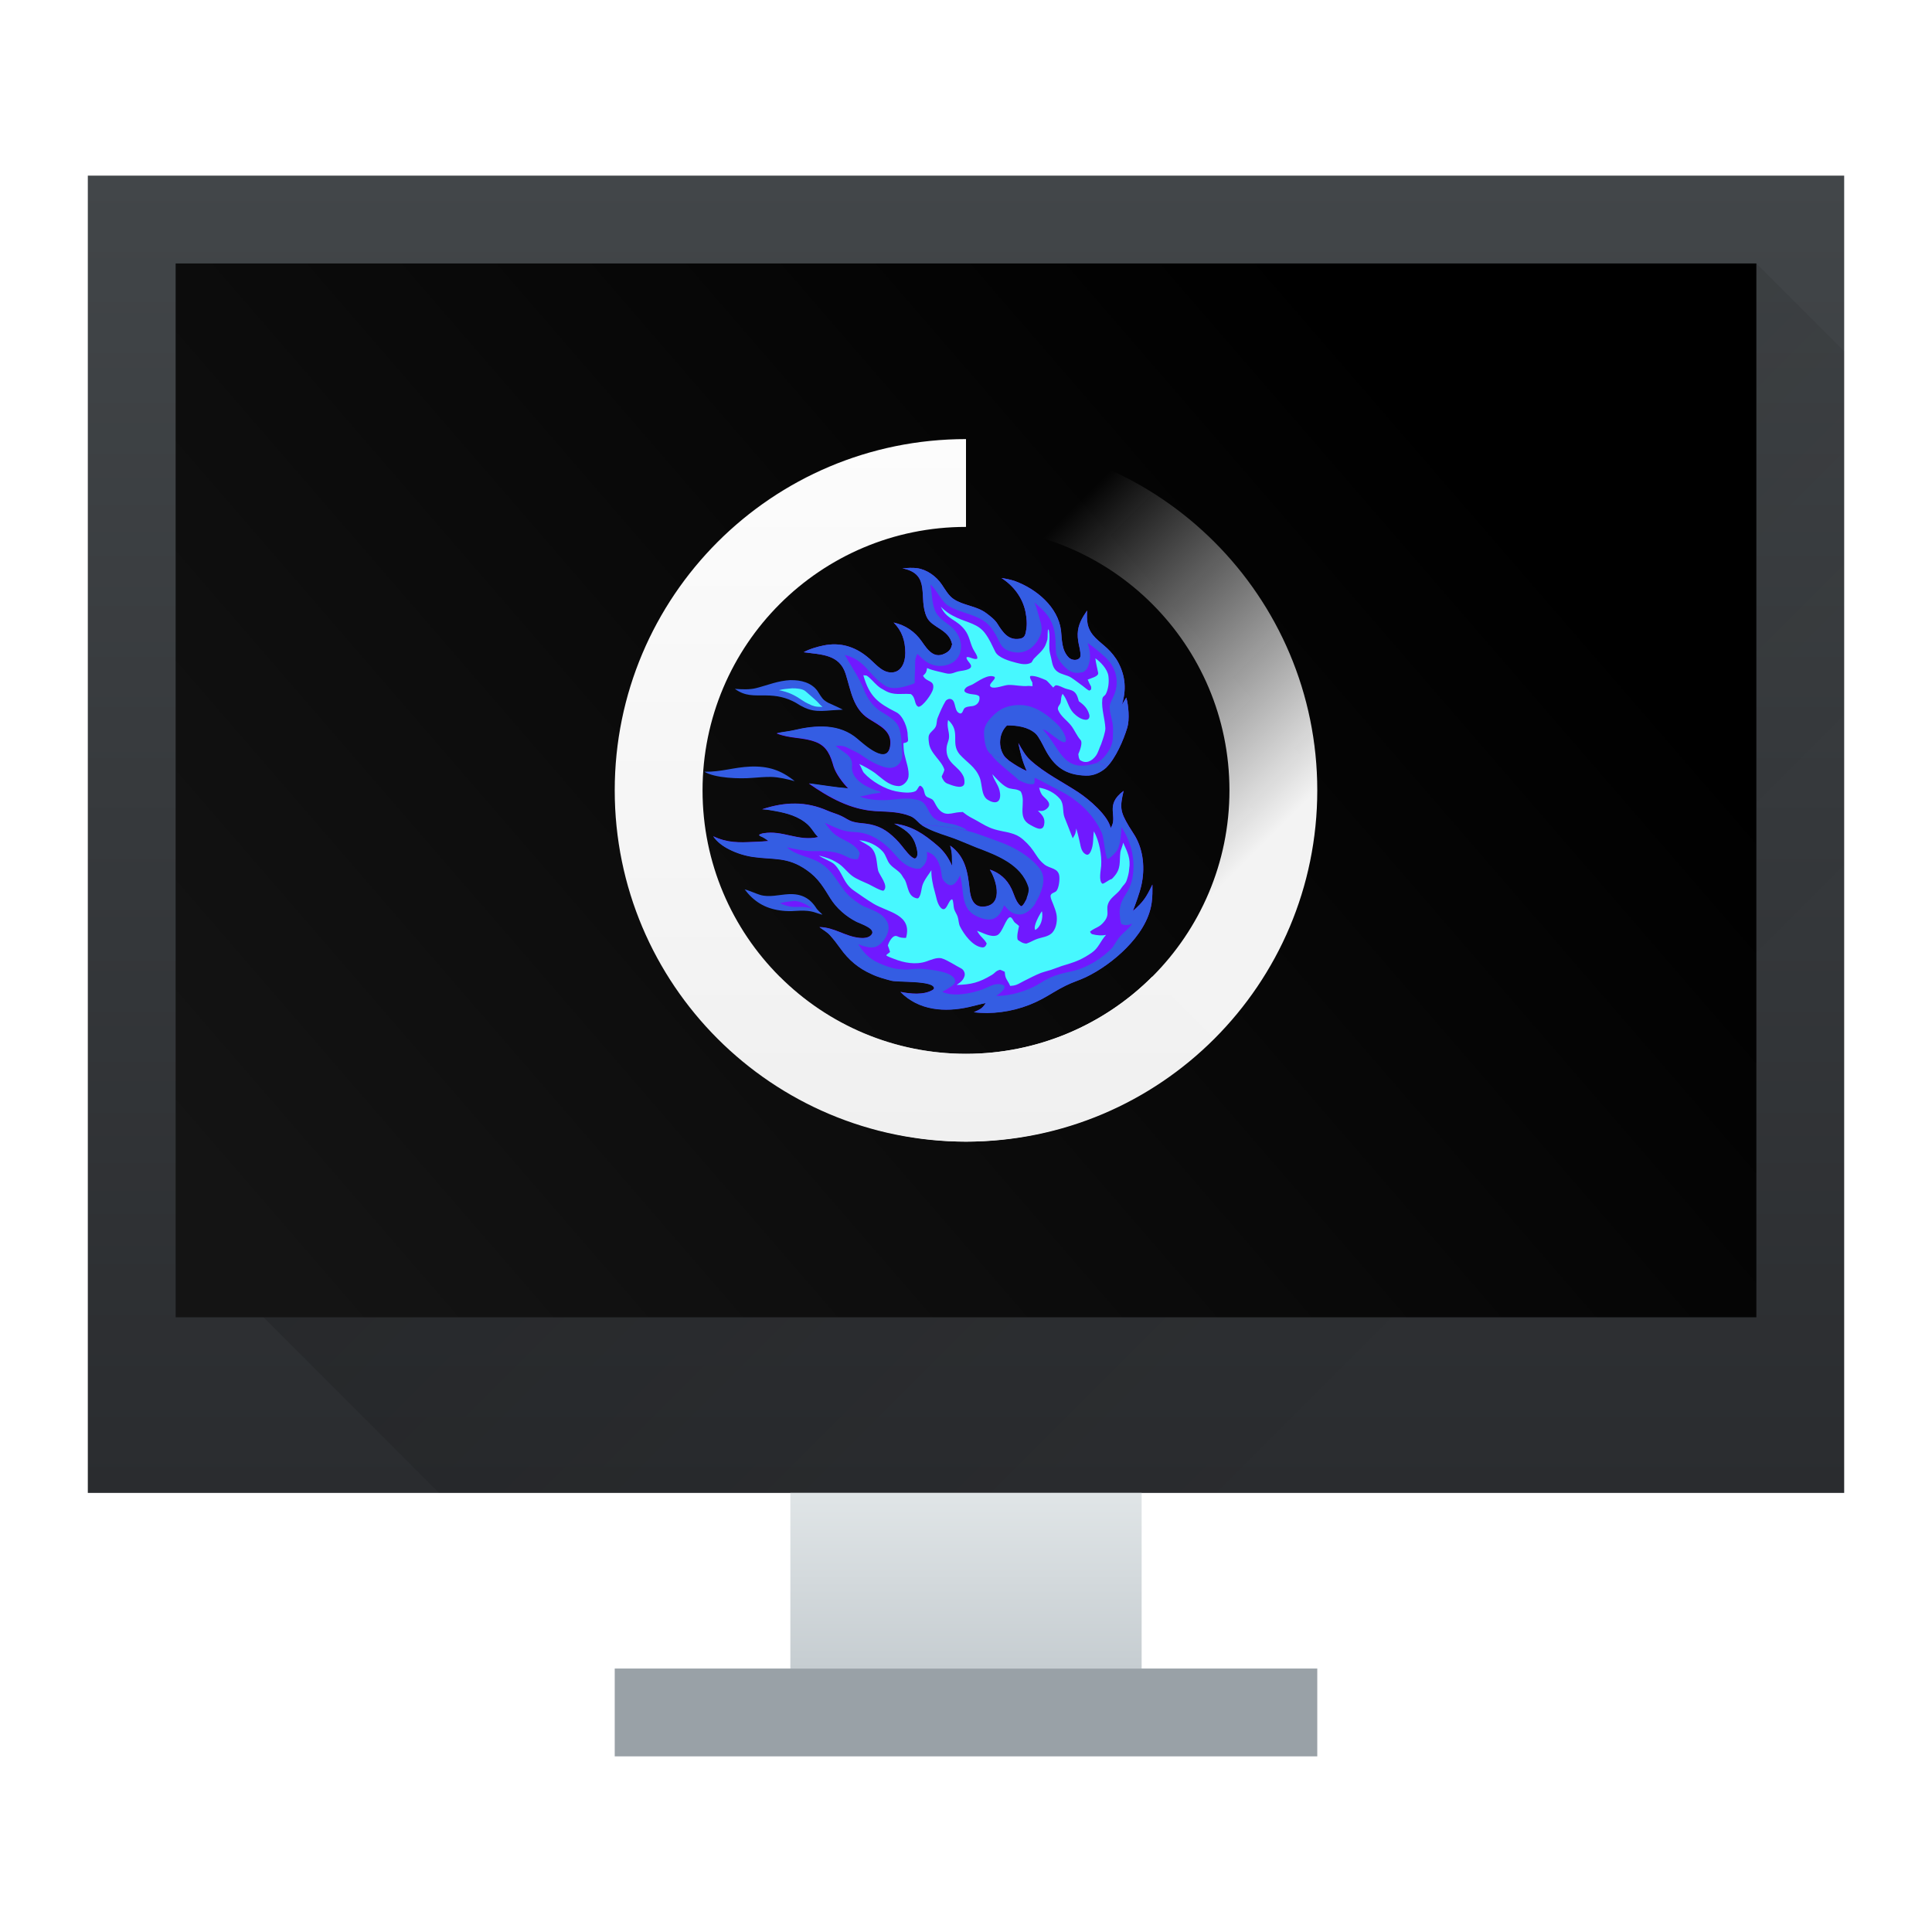
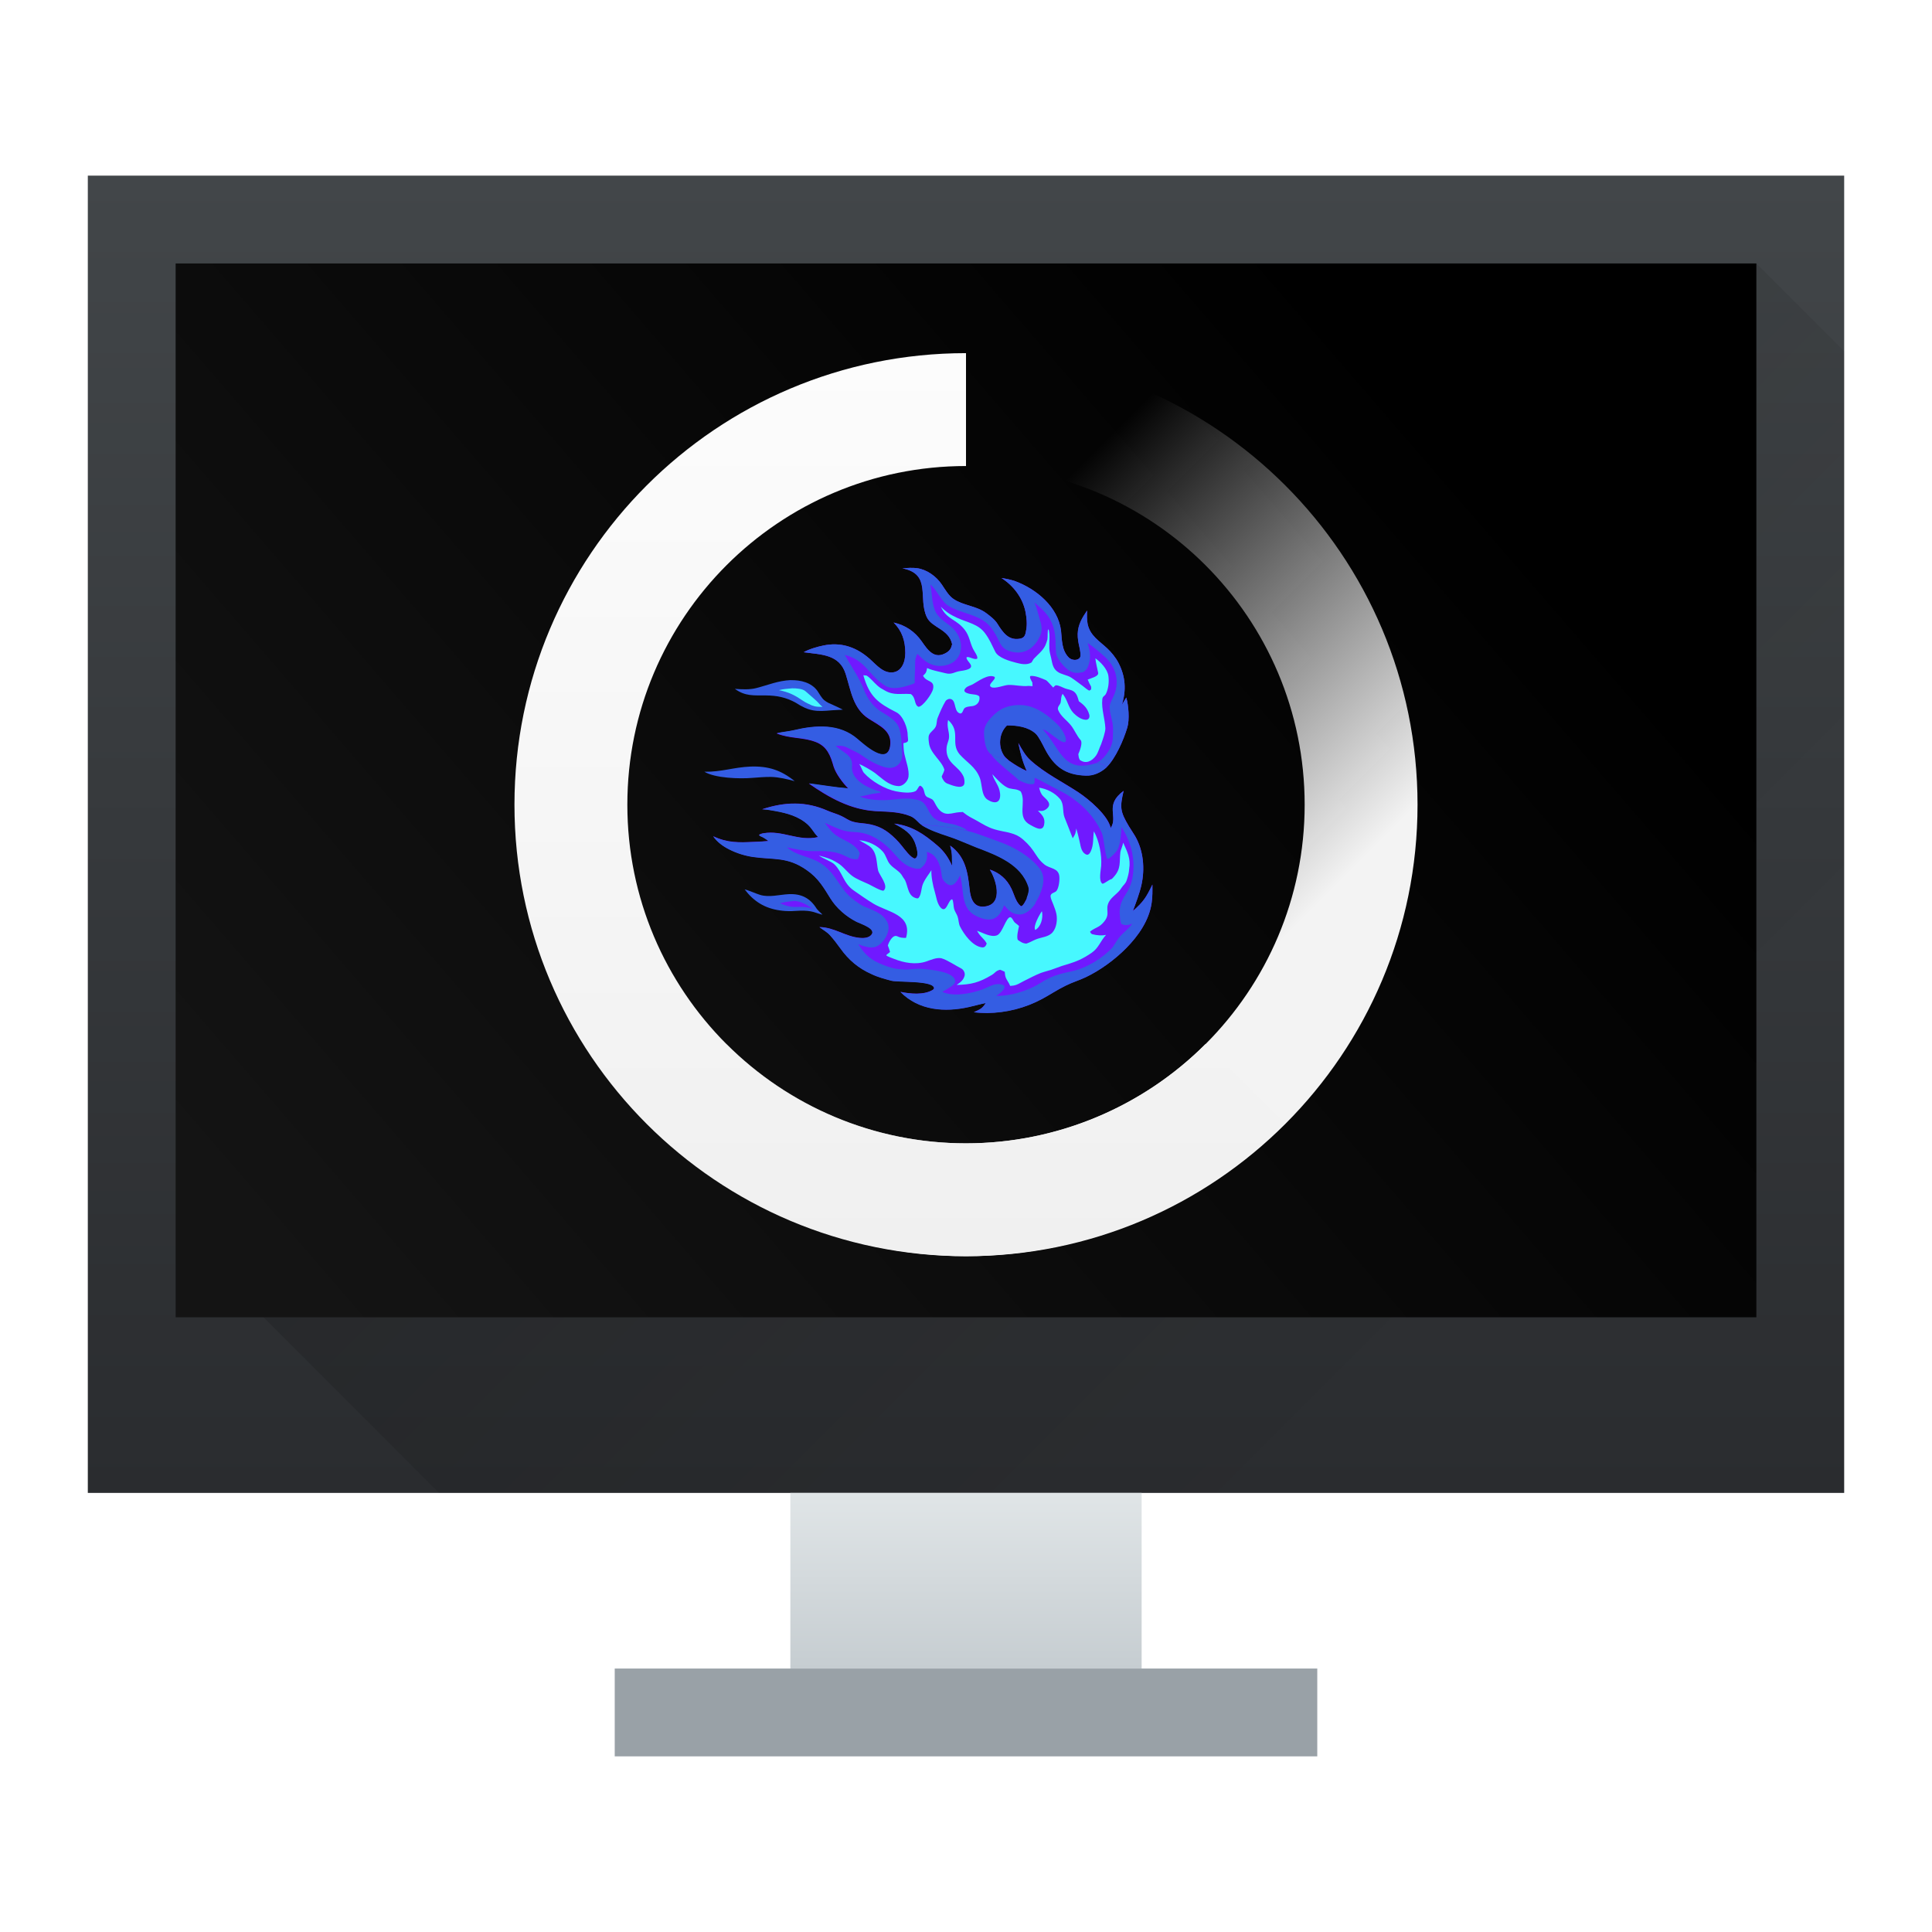
<svg xmlns="http://www.w3.org/2000/svg" xmlns:xlink="http://www.w3.org/1999/xlink" height="22" viewBox="0 0 22 22" width="22" version="1.1" id="svg33">
  <defs id="defs33" />
  <linearGradient id="a" gradientUnits="userSpaceOnUse" x1="7" x2="7" y1="13" y2="5">
    <stop offset="0" stop-color="#f0f0f0" id="stop1" />
    <stop offset="1" stop-color="#fcfcfc" id="stop2" />
  </linearGradient>
-   <linearGradient id="b" gradientTransform="matrix(-.9999545 0 0 1 21.91968 0)" gradientUnits="userSpaceOnUse" x1="8.92" x2="11.92" y1="11" y2="8">
+   <linearGradient id="b" gradientTransform="matrix(-0.9999545,0,0,1,21.91968,0)" gradientUnits="userSpaceOnUse" x1="8.92" x2="11.92" y1="11" y2="8">
    <stop offset="0" stop-color="#f3f3f3" id="stop3" />
    <stop offset="1" stop-color="#fcfcfc" stop-opacity="0" id="stop4" />
  </linearGradient>
  <linearGradient id="c" gradientUnits="userSpaceOnUse" x1="8" x2="18" y1="5" y2="15">
    <stop offset="0" stop-color="#292c2f" id="stop5" />
    <stop offset="1" stop-color="#292c2f" stop-opacity=".031" id="stop6" />
  </linearGradient>
  <linearGradient id="d" gradientTransform="matrix(.3906249 0 0 .3437499 -148.5982 -170.5555)" gradientUnits="userSpaceOnUse" x1="418.17" x2="384.571" y1="503.079" y2="531.458">
    <stop offset="0" stop-color="#1abc9c" id="stop7" style="stop-color:#000000;stop-opacity:1;" />
    <stop offset="1" stop-color="#2980b9" id="stop8" style="stop-color:#141414;stop-opacity:1;" />
  </linearGradient>
  <linearGradient id="e" gradientTransform="matrix(.3906249 0 0 .3437499 -148.5982 -170.5555)" gradientUnits="userSpaceOnUse" x1="404.045" x2="430.736" y1="521.633" y2="528.35">
    <stop offset="0" stop-color="#cc4a5e" id="stop9" />
    <stop offset="1" stop-color="#aa478a" id="stop10" />
  </linearGradient>
  <linearGradient id="f" gradientTransform="matrix(.3906249 0 0 .3437499 -148.5982 -170.5555)" gradientUnits="userSpaceOnUse" x1="398.092" x2="394.003" xlink:href="#g" y1="542.224" y2="524.9" />
  <linearGradient id="g">
    <stop offset="0" stop-color="#334545" id="stop11" />
    <stop offset="1" stop-color="#536161" id="stop12" />
  </linearGradient>
  <linearGradient id="h" gradientTransform="matrix(-.3906248 0 0 .3437498 179.1919 -184.3055)" gradientUnits="userSpaceOnUse" x1="431.571" x2="439.571" xlink:href="#g" y1="568.798" y2="562.798" />
  <linearGradient id="i" gradientTransform="matrix(-.3906249 0 0 .3437499 179.1919 -184.3055)" gradientUnits="userSpaceOnUse" x1="406.537" x2="423.32" xlink:href="#g" y1="581.87" y2="572.678" />
  <linearGradient id="j" gradientTransform="matrix(-.3906249 0 0 .3437499 179.1919 -184.3055)" gradientUnits="userSpaceOnUse" x1="423.054" x2="431.225" xlink:href="#g" y1="572.334" y2="566.766" />
  <linearGradient id="k" gradientTransform="matrix(-.3906249 0 0 .3437499 179.1919 -184.3055)" gradientUnits="userSpaceOnUse" x1="431.313" x2="440.632" xlink:href="#g" y1="577.102" y2="571.445" />
  <linearGradient id="l" gradientTransform="matrix(-.3906249 0 0 .3437499 179.1919 -184.3055)" gradientUnits="userSpaceOnUse" x1="430.567" x2="423.75" xlink:href="#g" y1="577.362" y2="591.328" />
  <linearGradient id="m" gradientTransform="matrix(.6250013 0 0 .789475 -241.2327 -408.3675)" gradientUnits="userSpaceOnUse" x2="0" y1="538.798" y2="519.798">
    <stop offset="0" stop-color="#2a2c2f" id="stop13" />
    <stop offset="1" stop-color="#424649" id="stop14" />
  </linearGradient>
  <linearGradient id="n" gradientTransform="matrix(.6666666 0 0 .5 -256.0477 -252.399)" gradientUnits="userSpaceOnUse" x2="0" y1="542.798" y2="538.798">
    <stop offset="0" stop-color="#c6cdd1" id="stop15" />
    <stop offset="1" stop-color="#e0e5e7" id="stop16" />
  </linearGradient>
  <linearGradient id="o" gradientUnits="userSpaceOnUse" x1="6.786" x2="17.714" y1="3.286" y2="14.214">
    <stop offset="0" id="stop17" />
    <stop offset="1" stop-opacity="0" id="stop18" />
  </linearGradient>
  <path d="m1 2h20v15h-20z" fill="url(#m)" stroke-width=".638" id="path18" />
  <path d="m9 17h4v2h-4z" fill="url(#n)" stroke-width=".577" id="path19" />
  <path d="m7 19h8v1h-8z" fill="#99a1a7" stroke-width=".816" id="path20" />
  <path d="m2 14 3 3h16v-13l-1-1z" fill="url(#o)" fill-rule="evenodd" opacity=".2" stroke-width=".643" id="path21" />
  <path d="m1.625 2.625v11.25h18.75v-11.25z" fill="url(#d)" stroke-width=".625" id="path22" transform="matrix(0.96,0,0,1.066667,0.440004,0.199995)" />
  <path fill="rgb(249,62,0)" d="m 10.275,6.472 c 0.05,-0.005 0.12,-0.009 0.168,-0.002 0.113,0.016 0.219,0.093 0.282,0.187 0.037,0.054 0.076,0.125 0.132,0.163 0.112,0.077 0.263,0.078 0.375,0.163 0.045,0.034 0.096,0.072 0.126,0.12 0.06,0.096 0.124,0.193 0.255,0.17 0.06,-0.01 0.064,-0.05 0.073,-0.103 0.012,-0.066 0.004,-0.135 -0.008,-0.2 -0.032,-0.163 -0.136,-0.299 -0.274,-0.388 0.052,0.008 0.105,0.018 0.156,0.036 0.241,0.089 0.488,0.293 0.522,0.562 0.011,0.107 0.007,0.227 0.089,0.308 0.031,0.031 0.1,0.04 0.127,-0.001 0.014,-0.021 -9.55e-4,-0.092 -0.006,-0.116 -0.012,-0.053 -0.021,-0.099 -0.02,-0.154 0.004,-0.106 0.05,-0.181 0.107,-0.265 -0.002,0.051 -0.004,0.103 0.006,0.153 0.027,0.133 0.132,0.193 0.223,0.278 0.047,0.044 0.097,0.105 0.127,0.163 0.082,0.157 0.092,0.313 0.04,0.48 0.017,-0.026 0.031,-0.055 0.05,-0.083 0.026,0.089 0.039,0.251 0.012,0.341 -0.042,0.141 -0.134,0.353 -0.238,0.454 -0.064,0.058 -0.146,0.096 -0.233,0.093 -0.233,-0.007 -0.362,-0.1 -0.469,-0.307 -0.024,-0.047 -0.069,-0.139 -0.104,-0.171 -0.085,-0.078 -0.216,-0.095 -0.326,-0.094 -0.094,0.089 -0.105,0.25 -0.028,0.354 0.01,0.013 0.038,0.037 0.052,0.049 0.063,0.044 0.129,0.086 0.201,0.117 -0.052,-0.119 -0.069,-0.194 -0.096,-0.32 0.04,0.071 0.077,0.142 0.139,0.198 0.163,0.148 0.365,0.246 0.547,0.366 0.122,0.081 0.335,0.262 0.366,0.405 0.09,-0.135 -0.076,-0.258 0.147,-0.423 -0.043,0.188 -0.041,0.232 0.06,0.403 0.022,0.037 0.05,0.076 0.072,0.114 0.095,0.165 0.112,0.371 0.071,0.555 -0.021,0.094 -0.063,0.203 -0.097,0.296 0.122,-0.107 0.151,-0.155 0.222,-0.301 5.73e-4,0.071 0.002,0.14 -0.009,0.211 -0.029,0.198 -0.151,0.372 -0.289,0.512 -0.129,0.131 -0.297,0.254 -0.464,0.333 -0.077,0.036 -0.146,0.055 -0.226,0.095 -0.096,0.047 -0.175,0.101 -0.266,0.15 -0.193,0.104 -0.409,0.159 -0.628,0.161 -0.042,3.82e-4 -0.11,-0.003 -0.151,-0.009 0.067,-0.03 0.096,-0.04 0.136,-0.105 -0.064,0.013 -0.128,0.032 -0.192,0.046 -0.276,0.062 -0.572,0.04 -0.78,-0.172 0.109,0.022 0.263,0.039 0.367,-0.022 0.008,-0.005 0.012,-0.01 0.016,-0.018 0.002,-0.093 -0.411,-0.067 -0.488,-0.088 -0.077,-0.021 -0.152,-0.04 -0.224,-0.075 -0.149,-0.066 -0.261,-0.161 -0.355,-0.293 -0.035,-0.049 -0.076,-0.102 -0.116,-0.147 -0.037,-0.042 -0.082,-0.063 -0.122,-0.095 0.172,0.004 0.287,0.105 0.455,0.123 0.042,0.004 0.095,0.003 0.128,-0.027 0.082,-0.073 -0.112,-0.132 -0.16,-0.156 -0.059,-0.03 -0.114,-0.067 -0.164,-0.111 -0.129,-0.113 -0.148,-0.195 -0.242,-0.321 -0.045,-0.061 -0.1,-0.115 -0.163,-0.158 -0.218,-0.153 -0.371,-0.115 -0.611,-0.149 -0.094,-0.014 -0.186,-0.043 -0.271,-0.086 -0.07,-0.035 -0.137,-0.084 -0.182,-0.149 0.164,0.077 0.289,0.072 0.468,0.064 0.058,-0.003 0.104,-0.004 0.162,-0.01 -0.021,-0.016 -0.038,-0.028 -0.061,-0.041 -0.015,-0.008 -0.039,-0.015 -0.047,-0.027 0.006,-0.01 0.036,-0.018 0.049,-0.02 0.222,-0.038 0.398,0.096 0.624,0.043 -0.011,-0.013 -0.023,-0.024 -0.033,-0.037 -0.027,-0.035 -0.05,-0.073 -0.082,-0.103 -0.103,-0.096 -0.239,-0.133 -0.374,-0.157 -0.043,-0.008 -0.089,-0.016 -0.132,-0.019 -0.005,-3.82e-4 -0.011,-5.73e-4 -0.016,-7.64e-4 0.259,-0.085 0.497,-0.093 0.747,0.018 0.05,0.022 0.108,0.036 0.158,0.061 0.044,0.021 0.076,0.048 0.127,0.063 0.051,0.015 0.094,0.015 0.146,0.022 0.148,0.019 0.239,0.073 0.343,0.176 0.023,0.024 0.046,0.048 0.066,0.074 0.028,0.034 0.107,0.145 0.152,0.147 0.053,-0.019 0.018,-0.131 0.005,-0.168 -0.042,-0.12 -0.136,-0.174 -0.241,-0.229 0.202,0.024 0.34,0.12 0.491,0.249 0.079,0.068 0.125,0.137 0.168,0.231 -0.004,-0.099 0.007,-0.125 -0.022,-0.23 0.171,0.123 0.2,0.297 0.221,0.493 0.012,0.115 0.048,0.226 0.19,0.198 0.195,-0.038 0.11,-0.31 0.041,-0.418 0.112,0.038 0.193,0.109 0.245,0.216 0.031,0.063 0.05,0.154 0.106,0.199 0.022,0.017 0.065,-0.075 0.072,-0.091 0.013,-0.035 0.032,-0.088 0.02,-0.125 -0.082,-0.26 -0.362,-0.364 -0.594,-0.452 -0.11,-0.043 -0.216,-0.093 -0.328,-0.129 -0.095,-0.03 -0.205,-0.069 -0.29,-0.121 -0.048,-0.028 -0.071,-0.077 -0.133,-0.104 C 10.232,9.241 10.11,9.246 9.97,9.237 9.684,9.22 9.44,9.083 9.21,8.923 c 0.157,0.019 0.29,0.044 0.45,0.057 -0.063,-0.063 -0.142,-0.168 -0.168,-0.251 -0.035,-0.122 -0.073,-0.229 -0.203,-0.279 -0.147,-0.057 -0.294,-0.036 -0.446,-0.098 0.062,-0.016 0.131,-0.02 0.194,-0.035 0.249,-0.059 0.521,-0.079 0.728,0.102 0.077,0.065 0.334,0.3 0.37,0.08 C 10.163,8.325 10.018,8.266 9.893,8.186 9.713,8.071 9.69,7.864 9.63,7.675 9.559,7.448 9.35,7.455 9.152,7.427 c 0.059,-0.035 0.157,-0.063 0.227,-0.077 0.185,-0.038 0.352,0.011 0.497,0.13 0.078,0.06 0.155,0.17 0.261,0.177 0.128,0.009 0.173,-0.119 0.172,-0.223 -0.001,-0.137 -0.036,-0.248 -0.133,-0.345 0.133,0.029 0.242,0.103 0.32,0.215 0.07,0.101 0.146,0.211 0.283,0.127 0.04,-0.025 0.053,-0.052 0.063,-0.095 C 10.806,7.162 10.612,7.151 10.554,7.028 10.45,6.808 10.611,6.537 10.275,6.471 Z" id="path2" style="display:block;fill:#7019ff;fill-opacity:1;stroke-width:0.003" />
  <path fill="rgb(208,12,2)" d="m 11.595,8.461 c 0.04,0.071 0.077,0.142 0.139,0.198 0.163,0.148 0.365,0.246 0.547,0.366 0.122,0.081 0.335,0.262 0.366,0.405 0.09,-0.135 -0.076,-0.258 0.147,-0.423 -0.043,0.188 -0.041,0.232 0.06,0.403 0.022,0.037 0.05,0.076 0.072,0.114 0.095,0.165 0.112,0.371 0.071,0.555 -0.021,0.094 -0.063,0.203 -0.097,0.296 0.122,-0.107 0.151,-0.155 0.222,-0.301 5.73e-4,0.071 0.002,0.14 -0.009,0.211 -0.029,0.198 -0.151,0.372 -0.289,0.512 -0.129,0.131 -0.297,0.254 -0.464,0.333 -0.077,0.036 -0.146,0.055 -0.226,0.095 -0.096,0.047 -0.175,0.101 -0.266,0.15 -0.193,0.104 -0.409,0.159 -0.628,0.161 -0.042,3.82e-4 -0.11,-0.003 -0.151,-0.009 0.067,-0.03 0.096,-0.04 0.136,-0.105 -0.064,0.013 -0.128,0.032 -0.192,0.046 -0.276,0.062 -0.572,0.04 -0.78,-0.172 0.109,0.022 0.263,0.039 0.367,-0.022 0.008,-0.005 0.012,-0.01 0.016,-0.018 0.002,-0.093 -0.411,-0.067 -0.488,-0.088 -0.077,-0.021 -0.152,-0.04 -0.224,-0.075 -0.149,-0.066 -0.261,-0.161 -0.355,-0.293 -0.035,-0.049 -0.076,-0.102 -0.116,-0.147 -0.037,-0.042 -0.082,-0.063 -0.122,-0.095 0.172,0.004 0.287,0.105 0.455,0.123 0.042,0.004 0.095,0.003 0.128,-0.027 0.082,-0.073 -0.112,-0.132 -0.16,-0.156 -0.059,-0.03 -0.114,-0.067 -0.164,-0.111 -0.129,-0.113 -0.148,-0.195 -0.242,-0.321 -0.045,-0.061 -0.1,-0.115 -0.163,-0.158 -0.218,-0.153 -0.371,-0.115 -0.611,-0.149 -0.094,-0.014 -0.186,-0.043 -0.271,-0.086 -0.07,-0.035 -0.137,-0.084 -0.182,-0.149 0.164,0.077 0.289,0.072 0.468,0.064 0.058,-0.003 0.104,-0.004 0.162,-0.01 -0.021,-0.016 -0.038,-0.028 -0.061,-0.041 -0.015,-0.008 -0.039,-0.015 -0.047,-0.027 0.006,-0.01 0.036,-0.018 0.049,-0.02 0.222,-0.038 0.398,0.096 0.624,0.043 -0.011,-0.013 -0.023,-0.024 -0.033,-0.037 -0.027,-0.035 -0.05,-0.073 -0.082,-0.103 -0.103,-0.096 -0.239,-0.133 -0.374,-0.157 -0.043,-0.008 -0.089,-0.016 -0.132,-0.019 -0.005,-3.82e-4 -0.011,-5.73e-4 -0.016,-7.64e-4 0.259,-0.085 0.497,-0.093 0.747,0.018 0.05,0.022 0.108,0.036 0.158,0.061 0.044,0.021 0.076,0.048 0.127,0.063 0.051,0.015 0.094,0.015 0.146,0.022 0.148,0.019 0.239,0.073 0.343,0.176 0.023,0.024 0.046,0.048 0.066,0.074 0.028,0.034 0.107,0.145 0.152,0.147 0.053,-0.019 0.018,-0.131 0.005,-0.168 -0.042,-0.12 -0.136,-0.174 -0.241,-0.229 0.202,0.024 0.34,0.12 0.491,0.249 0.079,0.068 0.125,0.137 0.168,0.231 -0.004,-0.099 0.007,-0.125 -0.022,-0.23 0.171,0.123 0.2,0.297 0.221,0.493 0.012,0.115 0.048,0.226 0.19,0.198 0.195,-0.038 0.11,-0.31 0.041,-0.418 0.112,0.038 0.193,0.109 0.245,0.216 0.031,0.063 0.05,0.154 0.106,0.199 0.022,0.017 0.065,-0.075 0.072,-0.091 0.016,0.004 0.092,0.04 0.101,0.052 -0.034,0.061 -0.112,0.138 -0.188,0.134 -0.088,-0.005 -0.118,-0.044 -0.173,-0.105 -0.06,0.164 -0.152,0.201 -0.313,0.125 -0.191,-0.09 -0.136,-0.293 -0.189,-0.464 -0.037,0.075 -0.087,0.157 -0.168,0.079 -0.046,-0.045 -0.038,-0.075 -0.048,-0.132 -0.01,-0.057 -0.032,-0.115 -0.069,-0.159 -0.027,-0.033 -0.053,-0.043 -0.092,-0.058 0.009,0.081 -0.006,0.141 -0.076,0.191 -0.04,0.007 -0.065,-2.7e-5 -0.102,-0.013 C 10.268,9.839 10.212,9.747 10.136,9.671 10.035,9.57 9.91,9.49 9.764,9.477 c -0.049,-0.004 -0.099,-0.004 -0.147,-0.017 -0.077,-0.02 -0.15,-0.058 -0.223,-0.09 0.075,0.109 0.109,0.14 0.225,0.198 0.06,0.029 0.15,0.083 0.171,0.149 -0.006,0.028 -0.011,0.04 -0.022,0.067 -0.085,0.004 -0.1,-0.02 -0.175,-0.051 -0.033,-0.014 -0.067,-0.024 -0.103,-0.03 -0.107,-0.019 -0.158,-0.009 -0.259,-0.011 -0.072,-0.002 -0.199,-0.027 -0.271,-0.044 0.123,0.107 0.269,0.099 0.407,0.197 0.161,0.114 0.201,0.293 0.361,0.406 0.027,0.019 0.074,0.054 0.103,0.067 0.103,0.047 0.217,0.073 0.273,0.182 0.048,0.093 -0.034,0.234 -0.12,0.276 -0.063,0.031 -0.148,-7.64e-4 -0.211,-0.024 0.077,0.123 0.147,0.182 0.283,0.235 0.079,0.031 0.124,0.046 0.214,0.051 0.084,0.009 0.143,-0.012 0.229,-0.005 0.079,0.007 0.388,0.028 0.377,0.149 -0.004,0.038 -0.107,0.089 -0.146,0.112 0.126,0.061 0.33,0.018 0.457,-0.027 0.07,-0.025 0.131,-0.074 0.212,-0.058 0.101,0.02 -0.018,0.11 -0.056,0.131 0.15,0.006 0.361,-0.057 0.487,-0.136 0.14,-0.088 0.211,-0.109 0.375,-0.144 0.165,-0.035 0.355,-0.15 0.466,-0.275 0.029,-0.042 0.048,-0.08 0.081,-0.119 0.043,-0.051 0.106,-0.092 0.14,-0.148 -0.044,0.017 -0.081,0.025 -0.124,0.002 -0.014,-0.041 -0.014,-0.065 -0.017,-0.106 -0.008,-0.114 0.03,-0.17 0.087,-0.262 0.025,-0.039 0.047,-0.102 0.056,-0.149 0.039,-0.205 -0.01,-0.414 -0.124,-0.585 -0.002,0.066 -0.012,0.192 -0.042,0.253 -0.015,0.031 -0.083,0.101 -0.115,0.11 -0.028,-0.017 -0.041,-0.239 -0.066,-0.295 -0.082,-0.186 -0.227,-0.333 -0.399,-0.438 -0.056,-0.034 -0.116,-0.061 -0.174,-0.093 -0.061,-0.032 -0.132,-0.072 -0.193,-0.099 7e-5,0.067 0.01,0.082 -0.068,0.071 -0.026,-0.004 -0.102,-0.034 -0.118,-0.049 -0.074,-0.07 -0.243,-0.194 -0.298,-0.273 l 0.002,-0.006 c -0.006,-0.008 -0.008,-0.009 -0.015,-0.016 l 0.001,-0.003 c 0.014,0.007 0.041,0.029 0.047,0.031 0.027,0.01 0.052,0.016 0.08,0.028 l 0.006,-0.002 7.64e-4,-0.006 c -0.011,-0.008 -0.027,-0.011 -0.03,-0.017 0.01,-0.006 0.022,-0.013 0.034,-0.01 0.02,0.022 0.035,0.048 0.062,0.061 l 0.006,-0.001 c 0.063,0.044 0.129,0.086 0.201,0.117 -0.052,-0.119 -0.069,-0.194 -0.096,-0.32 z" id="path3" style="display:block;fill:#345de3;fill-opacity:1;stroke-width:0.003" />
  <path fill="rgb(208,12,2)" d="m 10.275,6.472 c 0.05,-0.005 0.12,-0.009 0.168,-0.002 0.113,0.016 0.219,0.093 0.282,0.187 0.037,0.054 0.076,0.125 0.132,0.163 0.112,0.077 0.263,0.078 0.375,0.163 0.045,0.034 0.096,0.072 0.126,0.12 0.06,0.096 0.124,0.193 0.255,0.17 0.06,-0.01 0.064,-0.05 0.073,-0.103 0.012,-0.066 0.004,-0.135 -0.008,-0.2 -0.032,-0.163 -0.136,-0.299 -0.274,-0.388 0.052,0.008 0.105,0.018 0.156,0.036 0.241,0.089 0.488,0.293 0.522,0.562 0.011,0.107 0.007,0.227 0.089,0.308 0.031,0.031 0.1,0.04 0.127,-0.001 0.014,-0.021 -9.55e-4,-0.092 -0.006,-0.116 -0.012,-0.053 -0.021,-0.099 -0.02,-0.154 0.004,-0.106 0.05,-0.181 0.107,-0.265 -0.002,0.051 -0.004,0.103 0.006,0.153 0.027,0.133 0.132,0.193 0.223,0.278 0.047,0.044 0.097,0.105 0.127,0.163 0.082,0.157 0.092,0.313 0.04,0.48 0.017,-0.026 0.031,-0.055 0.05,-0.083 0.026,0.089 0.039,0.251 0.012,0.341 -0.042,0.141 -0.134,0.353 -0.238,0.454 -0.027,-0.038 -0.068,-0.041 -0.109,-0.053 0.069,-0.031 0.135,-0.121 0.162,-0.191 0.026,-0.065 0.02,-0.122 0.022,-0.189 0.003,-0.091 -0.038,-0.165 -0.038,-0.254 0,-0.041 0.026,-0.081 0.042,-0.118 0.047,-0.098 0.052,-0.211 0.007,-0.312 -0.016,-0.036 -0.037,-0.07 -0.063,-0.1 -0.042,-0.049 -0.18,-0.165 -0.237,-0.198 0.03,0.096 0.043,0.177 2.9e-5,0.277 -0.007,0.017 -0.035,0.05 -0.055,0.054 -0.059,0.012 -0.1,0.015 -0.153,-0.017 -0.054,-0.033 -0.131,-0.123 -0.147,-0.182 -0.01,-0.039 -0.009,-0.126 -0.011,-0.17 -0.008,-0.142 -0.05,-0.248 -0.153,-0.348 -0.028,-0.027 -0.06,-0.051 -0.087,-0.077 0.027,0.06 0.04,0.124 0.059,0.186 0.02,0.065 0.036,0.122 0.009,0.187 -0.065,0.154 -0.196,0.238 -0.361,0.178 -0.069,-0.025 -0.09,-0.068 -0.12,-0.131 -0.031,-0.063 -0.076,-0.139 -0.131,-0.185 -0.118,-0.1 -0.299,-0.115 -0.429,-0.192 -0.091,-0.054 -0.129,-0.177 -0.212,-0.247 0.022,0.103 0.014,0.23 0.066,0.322 0.054,0.094 0.156,0.126 0.222,0.212 0.109,0.142 0.075,0.348 -0.118,0.387 -0.134,0.027 -0.228,-0.035 -0.317,-0.132 -0.036,0.065 -0.024,0.106 -0.027,0.177 -0.002,0.046 -0.006,0.104 -0.003,0.151 -0.006,0.013 -0.041,0.022 -0.05,0.025 -0.082,0.028 -0.206,0.062 -0.288,0.01 C 9.887,7.688 9.862,7.519 9.62,7.458 c 0.076,0.135 0.163,0.256 0.221,0.403 0.036,0.092 0.097,0.178 0.179,0.234 0.084,0.055 0.19,0.101 0.222,0.206 0.013,0.046 0.023,0.106 0.023,0.154 7.64e-4,0.049 0.017,0.146 0.002,0.19 -0.032,0.093 -0.118,0.116 -0.203,0.088 -0.105,-0.034 -0.179,-0.081 -0.268,-0.143 -0.035,-0.024 -0.084,-0.043 -0.122,-0.064 -0.064,-0.034 -0.087,-0.036 -0.157,-0.033 0.075,0.074 0.198,0.102 0.185,0.232 -0.014,0.146 0.155,0.234 0.271,0.274 0.017,0.006 0.041,0.007 0.055,0.022 l -0.002,0.004 c -0.025,0.009 -0.071,0.01 -0.1,0.016 -0.045,0.009 -0.091,0.024 -0.136,0.029 0.1,0.043 0.25,0.047 0.358,0.037 0.11,-0.01 0.19,-0.025 0.302,0.002 0.12,0.024 0.107,0.164 0.209,0.222 0.067,0.038 0.121,0.04 0.195,0.055 0.038,0.008 0.137,0.043 0.161,0.073 -0.156,-0.036 -0.341,-0.059 -0.502,-0.068 0,0 -0.011,0.006 -0.012,0.007 -0.048,-0.028 -0.071,-0.077 -0.133,-0.104 -0.134,-0.056 -0.256,-0.051 -0.395,-0.059 -0.286,-0.017 -0.53,-0.155 -0.76,-0.315 0.157,0.019 0.29,0.044 0.45,0.057 -0.063,-0.063 -0.142,-0.168 -0.168,-0.251 -0.035,-0.122 -0.073,-0.229 -0.203,-0.279 -0.147,-0.057 -0.294,-0.036 -0.446,-0.098 0.062,-0.016 0.131,-0.02 0.194,-0.035 0.249,-0.059 0.521,-0.079 0.728,0.102 0.077,0.065 0.334,0.3 0.37,0.08 0.028,-0.174 -0.117,-0.234 -0.242,-0.314 C 9.713,8.071 9.69,7.864 9.63,7.675 9.559,7.448 9.35,7.455 9.152,7.427 c 0.059,-0.035 0.157,-0.063 0.227,-0.077 0.185,-0.038 0.352,0.011 0.497,0.13 0.078,0.06 0.155,0.17 0.261,0.177 0.128,0.009 0.173,-0.119 0.172,-0.223 -0.001,-0.137 -0.036,-0.248 -0.133,-0.345 0.133,0.029 0.242,0.103 0.32,0.215 0.07,0.101 0.146,0.211 0.283,0.127 0.04,-0.025 0.053,-0.052 0.063,-0.095 -0.037,-0.174 -0.23,-0.185 -0.288,-0.308 -0.104,-0.219 0.057,-0.491 -0.279,-0.556 z" id="path4" style="display:block;fill:#345de3;fill-opacity:1;stroke-width:0.003" />
  <path fill="rgb(122,19,17)" d="m 11.297,8.605 c -0.014,-0.014 -0.04,-0.042 -0.05,-0.058 -0.031,-0.048 -0.042,-0.146 -0.042,-0.202 -1.91e-4,-0.093 0.062,-0.158 0.127,-0.218 0.084,-0.078 0.19,-0.103 0.302,-0.098 0.161,0.007 0.308,0.12 0.417,0.23 0.031,0.032 0.11,0.147 0.081,0.19 -0.048,0.026 -0.191,-0.13 -0.248,-0.14 1.91e-4,4.2e-5 -0.011,-0.004 -0.011,-0.004 0.206,0.219 0.231,0.513 0.617,0.382 0.041,0.012 0.082,0.015 0.109,0.053 -0.064,0.058 -0.146,0.096 -0.233,0.093 -0.233,-0.007 -0.362,-0.1 -0.469,-0.307 -0.024,-0.047 -0.069,-0.139 -0.104,-0.171 -0.085,-0.078 -0.216,-0.095 -0.326,-0.094 -0.094,0.089 -0.105,0.25 -0.028,0.354 0.01,0.013 0.038,0.037 0.052,0.049 l -0.006,0.001 c -0.027,-0.013 -0.041,-0.039 -0.062,-0.061 -0.012,-0.003 -0.023,0.004 -0.034,0.01 0.003,0.006 0.018,0.009 0.03,0.017 l -7.64e-4,0.006 -0.006,0.002 c -0.028,-0.012 -0.053,-0.018 -0.08,-0.028 -0.006,-0.002 -0.034,-0.024 -0.047,-0.031 l -0.001,0.003 c 0.007,0.007 0.009,0.008 0.015,0.016 z" id="path5" style="display:block;fill:#345de3;fill-opacity:1;stroke-width:0.003" />
  <path fill="rgb(122,19,17)" d="m 10.499,9.4 c 0.001,-7.64e-4 0.012,-0.007 0.012,-0.007 0.162,0.009 0.347,0.031 0.502,0.068 0.073,0.016 0.168,0.052 0.239,0.078 0.08,0.031 0.168,0.058 0.245,0.095 0.127,0.061 0.27,0.153 0.35,0.269 0.077,0.111 0.007,0.275 -0.056,0.376 -0.009,-0.012 -0.085,-0.048 -0.101,-0.052 0.013,-0.035 0.032,-0.088 0.02,-0.125 C 11.629,9.842 11.349,9.739 11.117,9.651 11.008,9.608 10.901,9.558 10.789,9.522 10.694,9.491 10.585,9.453 10.499,9.4 Z" id="path6" style="display:block;fill:#345de3;fill-opacity:1;stroke-width:0.003" />
  <path fill="rgb(254,125,0)" d="m 10.713,6.909 c 0.063,0.062 0.113,0.093 0.192,0.129 0.114,0.052 0.234,0.067 0.312,0.173 0.054,0.073 0.077,0.132 0.116,0.21 0.035,0.071 0.168,0.108 0.239,0.126 0.057,0.015 0.121,0.029 0.175,-0.004 0.005,-0.008 0.019,-0.035 0.024,-0.04 0.046,-0.05 0.102,-0.09 0.132,-0.153 0.01,-0.022 0.018,-0.046 0.024,-0.069 0.005,-0.023 -5.73e-4,-0.104 0.01,-0.118 l -0.003,0.006 0.007,3.82e-4 c 0.018,0.065 0.004,0.145 0.008,0.213 0.001,0.039 0.012,0.075 0.021,0.113 0.013,0.058 0.018,0.114 0.07,0.152 0.047,0.035 0.112,0.038 0.16,0.07 0.044,0.029 0.088,0.064 0.131,0.095 0.024,0.018 0.046,0.039 0.072,0.052 0.009,-0.005 0.011,-0.005 0.019,-0.011 0.006,-0.011 0.003,-0.023 0.002,-0.036 -0.016,-0.029 -0.026,-0.048 -0.038,-0.079 0.034,-0.015 0.127,-0.035 0.119,-0.077 -0.01,-0.052 -0.026,-0.109 -0.032,-0.165 0.059,0.04 0.137,0.123 0.148,0.198 0.01,0.065 0.002,0.149 -0.029,0.209 -0.018,0.028 -0.036,0.023 -0.04,0.061 -0.011,0.109 0.03,0.221 0.035,0.327 0.002,0.044 -0.034,0.142 -0.049,0.185 -0.019,0.039 -0.032,0.091 -0.057,0.127 -0.047,0.065 -0.116,0.1 -0.185,0.05 -0.013,-0.024 -0.014,-0.04 -0.017,-0.066 0.017,-0.038 0.052,-0.131 0.026,-0.16 -0.043,-0.048 -0.069,-0.115 -0.108,-0.165 -0.047,-0.06 -0.117,-0.104 -0.147,-0.176 -0.016,-0.036 0.023,-0.061 0.028,-0.088 0.009,-0.045 -5.73e-4,-0.055 0.022,-0.098 0.058,0.07 0.062,0.154 0.125,0.22 0.035,0.035 0.087,0.074 0.137,0.076 0.036,0.002 0.051,-0.029 0.041,-0.061 -0.02,-0.07 -0.06,-0.109 -0.118,-0.15 -0.012,-0.043 -0.024,-0.093 -0.067,-0.117 -0.027,-0.015 -0.057,-0.018 -0.086,-0.028 -0.034,-0.012 -0.068,-0.034 -0.105,-0.037 -0.011,-9.55e-4 -0.027,0.018 -0.034,0.026 -0.012,-0.012 -0.069,-0.078 -0.08,-0.083 -0.048,-0.021 -0.123,-0.054 -0.175,-0.049 -0.026,0.003 0.01,0.061 0.017,0.073 3.82e-4,0.015 0.002,0.028 0.003,0.043 l -0.046,-0.003 c -0.077,0.009 -0.147,-0.012 -0.227,-0.011 -0.049,7.64e-4 -0.158,0.049 -0.199,0.024 -0.048,-0.029 0.062,-0.086 0.039,-0.116 -0.073,-0.036 -0.185,0.05 -0.248,0.085 -0.024,0.013 -0.055,0.019 -0.076,0.038 -0.066,0.061 0.054,0.074 0.092,0.078 0.02,0.002 0.046,0.007 0.059,0.023 0.011,0.054 -0.023,0.101 -0.078,0.109 -0.025,0.003 -0.077,0.006 -0.094,0.027 -0.018,0.024 -0.021,0.077 -0.065,0.049 -0.055,-0.036 -0.025,-0.156 -0.102,-0.158 -0.013,-3.82e-4 -0.038,0.012 -0.045,0.024 -0.036,0.059 -0.066,0.131 -0.092,0.195 -0.011,0.028 -0.007,0.069 -0.021,0.097 -0.02,0.041 -0.06,0.057 -0.076,0.096 -0.01,0.027 -0.004,0.061 -9.55e-4,0.088 0.013,0.122 0.147,0.203 0.176,0.307 -0.008,0.034 -0.02,0.048 -0.031,0.078 0.01,0.031 0.032,0.068 0.066,0.08 0.041,0.015 0.158,0.066 0.188,0.012 0.011,-0.02 0.005,-0.072 -0.005,-0.092 -0.055,-0.122 -0.189,-0.143 -0.194,-0.302 -0.002,-0.067 0.027,-0.1 0.029,-0.147 0.003,-0.071 -0.029,-0.116 -0.011,-0.196 0.151,0.136 0.022,0.259 0.131,0.391 0.083,0.093 0.179,0.141 0.228,0.263 0.033,0.08 0.015,0.208 0.094,0.256 0.08,0.049 0.149,0.036 0.139,-0.072 -0.009,-0.093 -0.067,-0.14 -0.088,-0.22 0.05,0.053 0.127,0.143 0.196,0.161 0.046,0.012 0.083,0.005 0.127,0.035 0.07,0.125 -0.054,0.297 0.111,0.382 0.04,0.02 0.136,0.086 0.155,-9.55e-4 0.017,-0.076 -0.021,-0.112 -0.07,-0.162 0.042,0.005 0.064,0.007 0.099,-0.021 0.066,-0.054 0.004,-0.102 -0.037,-0.142 -0.029,-0.028 -0.039,-0.062 -0.048,-0.099 0.088,0.013 0.179,0.059 0.237,0.128 0.049,0.058 0.027,0.145 0.051,0.208 0.031,0.081 0.064,0.158 0.094,0.24 0.033,-0.05 0.032,-0.055 0.041,-0.111 0.014,0.045 0.023,0.087 0.034,0.132 0.016,0.057 0.015,0.13 0.074,0.162 0.029,0.016 0.047,-0.013 0.057,-0.035 0.034,-0.074 0.024,-0.15 0.035,-0.227 0.061,0.108 0.092,0.272 0.083,0.395 -0.003,0.047 -0.032,0.173 0.015,0.202 0.024,-0.002 0.074,-0.047 0.103,-0.053 0.004,-9.55e-4 0.021,-0.019 0.024,-0.023 0.089,-0.098 0.063,-0.167 0.077,-0.285 0.002,-0.018 0.026,-0.072 0.032,-0.107 0.047,0.106 0.088,0.18 0.068,0.3 -0.003,0.047 -0.013,0.081 -0.027,0.125 -0.014,0.045 -0.038,0.055 -0.06,0.089 -0.035,0.061 -0.112,0.101 -0.143,0.16 -0.048,0.091 0.02,0.132 -0.054,0.224 -0.058,0.072 -0.092,0.061 -0.159,0.113 -0.008,0.006 0.015,0.033 0.026,0.032 0.048,0.013 0.106,0.018 0.154,0.007 -0.067,0.074 -0.083,0.148 -0.164,0.204 -0.046,0.032 -0.093,0.06 -0.144,0.083 -0.066,0.03 -0.129,0.046 -0.198,0.068 -0.04,0.013 -0.081,0.031 -0.122,0.044 -0.039,0.012 -0.08,0.022 -0.118,0.036 -0.063,0.025 -0.124,0.058 -0.185,0.088 -0.028,0.013 -0.061,0.035 -0.089,0.045 -0.021,0.008 -0.044,0.012 -0.067,0.013 -0.002,7.1e-5 -0.004,10e-5 -0.005,1.63e-4 -0.016,-0.042 -0.039,-0.062 -0.053,-0.103 -0.005,-0.015 -0.007,-0.041 -0.009,-0.058 -0.017,-0.008 -0.036,-0.017 -0.053,-0.023 -0.053,0.014 -0.053,0.035 -0.095,0.06 -0.145,0.086 -0.232,0.109 -0.4,0.113 0.042,-0.028 0.078,-0.054 0.091,-0.105 0.008,-0.032 -0.011,-0.069 -0.041,-0.084 -0.067,-0.034 -0.155,-0.095 -0.224,-0.115 -0.056,-0.011 -0.122,0.02 -0.172,0.037 -0.119,0.04 -0.253,0.016 -0.367,-0.03 -0.016,-0.007 -0.082,-0.028 -0.088,-0.041 0.004,-0.01 0.03,-0.024 0.043,-0.037 -0.007,-0.028 -0.015,-0.048 -0.025,-0.074 0.011,-0.038 0.056,-0.129 0.107,-0.105 0.035,0.017 0.061,0.019 0.1,0.018 0.075,-0.267 -0.206,-0.29 -0.372,-0.39 -0.076,-0.046 -0.151,-0.099 -0.224,-0.15 C 9.601,10.057 9.595,9.932 9.501,9.842 c -0.035,-0.033 -0.123,-0.063 -0.177,-0.1 0.088,0.024 0.132,0.035 0.213,0.084 0.062,0.036 0.107,0.102 0.163,0.145 0.053,0.041 0.132,0.069 0.193,0.098 0.033,0.016 0.138,0.078 0.168,0.073 0.065,-0.053 -0.05,-0.178 -0.062,-0.231 -0.019,-0.084 -0.01,-0.182 -0.074,-0.253 -0.033,-0.036 -0.097,-0.062 -0.141,-0.09 0.099,0.008 0.205,0.056 0.27,0.131 0.037,0.043 0.045,0.101 0.08,0.142 0.044,0.052 0.111,0.076 0.144,0.139 0.007,0.014 0.021,0.029 0.028,0.043 0.037,0.076 0.031,0.186 0.135,0.207 0.006,0.001 0.013,-3.82e-4 0.018,-0.004 0.035,-0.04 0.029,-0.113 0.053,-0.166 0.03,-0.066 0.061,-0.097 0.094,-0.151 -0.004,0.068 0.018,0.178 0.038,0.244 0.018,0.059 0.024,0.127 0.063,0.177 0.071,0.083 0.086,-0.081 0.135,-0.09 0.016,0.016 0.014,0.079 0.022,0.108 0.01,0.035 0.028,0.055 0.04,0.088 0.013,0.035 0.011,0.081 0.028,0.114 0.045,0.09 0.143,0.225 0.25,0.238 0.031,0.004 0.045,-0.018 0.054,-0.044 -0.034,-0.063 -0.073,-0.074 -0.11,-0.145 0.064,0.021 0.157,0.078 0.226,0.052 0.064,-0.024 0.102,-0.205 0.153,-0.207 0.025,0.009 0.031,0.04 0.047,0.057 0.016,0.016 0.035,0.026 0.052,0.044 -0.009,0.044 -0.029,0.116 -0.015,0.157 0.035,0.024 0.055,0.04 0.098,0.043 0.046,-0.015 0.071,-0.033 0.114,-0.05 0.062,-0.024 0.141,-0.025 0.187,-0.081 0.043,-0.052 0.054,-0.139 0.042,-0.203 -0.006,-0.036 -0.023,-0.077 -0.036,-0.112 -0.01,-0.028 -0.028,-0.061 -0.031,-0.09 -0.004,-0.042 0.051,-0.042 0.068,-0.065 0.027,-0.037 0.036,-0.119 0.032,-0.163 -0.009,-0.1 -0.108,-0.087 -0.17,-0.137 -0.062,-0.05 -0.082,-0.091 -0.126,-0.155 -0.037,-0.055 -0.099,-0.12 -0.155,-0.158 -0.082,-0.055 -0.192,-0.058 -0.286,-0.087 -0.075,-0.022 -0.132,-0.058 -0.198,-0.096 -0.071,-0.04 -0.099,-0.048 -0.165,-0.102 -0.014,0.002 -0.017,0.002 -0.03,0.002 -0.054,0.003 -0.091,0.018 -0.136,0.019 -0.08,0.001 -0.12,-0.061 -0.152,-0.123 -0.026,-0.051 -0.037,-0.044 -0.083,-0.066 -0.053,-0.025 -0.02,-0.099 -0.082,-0.131 -0.022,0.001 -0.027,0.044 -0.055,0.062 -0.055,0.028 -0.161,0.014 -0.222,0.002 -0.125,-0.024 -0.28,-0.115 -0.365,-0.21 -0.017,-0.019 -0.033,-0.071 -0.051,-0.097 l -0.003,-0.004 c 0.043,0.017 0.14,0.073 0.178,0.101 0.081,0.061 0.154,0.142 0.262,0.15 0.054,0.008 0.114,-0.053 0.121,-0.105 0.011,-0.079 -0.031,-0.185 -0.047,-0.262 -0.008,-0.042 -0.009,-0.08 -0.011,-0.121 0.07,-0.014 0.052,-0.027 0.049,-0.087 C 10.338,8.296 10.285,8.15 10.207,8.111 10.001,8.007 9.9,7.934 9.831,7.689 l 0.037,0.004 c 0.041,0.025 0.083,0.078 0.12,0.111 0.035,0.032 0.052,0.038 0.09,0.06 0.101,0.058 0.179,0.031 0.288,0.039 l 0.006,3.82e-4 c 0.061,0.043 0.035,0.123 0.087,0.145 0.049,1.91e-4 0.156,-0.151 0.166,-0.203 0.021,-0.104 -0.074,-0.074 -0.112,-0.147 l -0.002,-0.004 c 0.036,-0.033 0.037,-0.039 0.046,-0.087 0.019,0.008 0.038,0.015 0.057,0.021 0.051,0.015 0.104,0.025 0.154,0.038 0.071,0.019 0.103,-0.017 0.165,-0.025 0.236,-0.03 0.064,-0.104 0.073,-0.156 0.024,-0.017 0.091,0.035 0.122,0.014 0.01,-0.026 -0.034,-0.082 -0.048,-0.111 -0.037,-0.077 -0.041,-0.147 -0.094,-0.216 -0.098,-0.127 -0.204,-0.113 -0.274,-0.266 z" id="path7" style="display:block;fill:#47f8ff;fill-opacity:1;stroke-width:0.003" />
  <path fill="rgb(254,125,0)" d="m 11.863,10.378 0.003,0.004 c 0.012,0.073 -0.01,0.168 -0.077,0.208 -0.029,-0.039 0.047,-0.174 0.074,-0.212 z" id="path25" style="display:block;fill:#47f8ff;fill-opacity:1;stroke-width:0.003" />
  <path fill="rgb(208,12,2)" d="m 9.006,7.745 c 0.112,-0.002 0.233,0.027 0.302,0.122 0.025,0.036 0.045,0.079 0.079,0.107 0.03,0.025 0.063,0.038 0.098,0.053 0.038,0.017 0.076,0.035 0.113,0.054 -0.038,0.004 -0.082,0.003 -0.121,0.007 -0.182,0.017 -0.262,0.014 -0.416,-0.086 -0.11,-0.061 -0.214,-0.082 -0.339,-0.083 -0.138,-0.001 -0.237,0.011 -0.354,-0.075 0.078,0.006 0.169,0.011 0.245,-0.009 0.143,-0.037 0.242,-0.083 0.394,-0.091 z" id="path27" style="display:block;fill:#345de3;fill-opacity:1;stroke-width:0.003" />
  <path fill="rgb(249,62,0)" d="m 9.021,7.838 c 0.042,-9.55e-4 0.119,0.004 0.151,0.033 0.04,0.035 0.086,0.074 0.125,0.11 0.025,0.023 0.04,0.046 0.069,0.068 -0.049,-9.55e-4 -0.073,0.002 -0.12,-0.016 -0.03,-0.014 -0.072,-0.032 -0.099,-0.051 -0.099,-0.067 -0.16,-0.099 -0.277,-0.123 0.047,-0.013 0.101,-0.017 0.15,-0.021 z" id="path28" style="display:block;fill:#47f8ff;fill-opacity:1;stroke-width:0.003" />
  <path fill="rgb(208,12,2)" d="m 8.48,10.128 c 0.035,0.006 0.133,0.05 0.175,0.062 0.102,0.032 0.223,-0.003 0.325,-0.008 0.143,-0.007 0.243,0.043 0.318,0.163 0.011,0.017 0.045,0.048 0.061,0.063 0.003,0.003 0.003,0.003 0.006,0.007 -0.009,0.001 -0.086,-0.026 -0.105,-0.031 -0.02,-0.005 -0.04,-0.009 -0.06,-0.011 -0.067,-0.008 -0.118,9.9e-5 -0.184,0.002 -0.046,0.001 -0.091,-0.001 -0.136,-0.008 -0.171,-0.024 -0.297,-0.102 -0.401,-0.24 z" id="path30" style="display:block;fill:#345de3;fill-opacity:1;stroke-width:0.003" />
  <path fill="rgb(249,62,0)" d="m 9.019,10.262 c 0.079,-0.014 0.175,0.042 0.236,0.088 -0.043,-0.016 -0.078,-0.02 -0.124,-0.024 -0.113,0.005 -0.142,0.003 -0.25,-0.04 0.055,-0.015 0.082,-0.018 0.138,-0.024 z" id="path31" style="display:block;fill:#7019ff;fill-opacity:1;stroke-width:0.003" />
  <path fill="rgb(208,12,2)" d="m 8.547,8.729 c 0.2,-0.007 0.347,0.04 0.502,0.166 -0.089,-0.023 -0.177,-0.046 -0.27,-0.048 -0.067,-0.001 -0.146,0.006 -0.214,0.011 -0.143,0.012 -0.421,0.004 -0.544,-0.07 0.199,0.003 0.331,-0.051 0.526,-0.059 z" id="path32-2" style="display:block;fill:#345de3;fill-opacity:1;stroke-width:0.003" />
-   <g stroke-linejoin="round" id="g33">
-     <path d="m11 5c2.209 0 4 1.791 4 4 0 2.209-1.791 4-4 4-1.059-.004-2.073-.429-2.82-1.18l.699-.699c.562.563 1.325.879 2.121.879 1.657-0 3-1.343 3-3 0-1.657-1.343-3-3-3z" fill="url(#b)" stroke-width="2" id="path32" />
-     <path d="m11 5a4 4 0 0 0 -4 4 4 4 0 0 0 4 4 4 4 0 0 0 2.82-1.18l-.699-.699a3 3 0 0 1 -2.121.879 3 3 0 0 1 -3-3 3 3 0 0 1 3-3z" fill="url(#a)" stroke-width="2" id="path33" />
+   <g stroke-linejoin="round" id="g33" transform="matrix(1.285441,0,0,1.285441,-3.139832,-2.405871)">
+     <path d="m 11,5 c 2.209,2.3e-6 4,1.791 4,4 0,2.209 -1.791,4 -4,4 C 9.941,12.996 8.927,12.571 8.18,11.82 L 8.879,11.121 C 9.441,11.684 10.204,12 11,12 c 1.657,-2e-6 3,-1.343 3,-3 0,-1.657 -1.343,-3 -3,-3 z" fill="url(#b)" stroke-width="2" id="path32" style="fill:url(#b)" />
+     <path d="m 11,5 a 4,4 0 0 0 -4,4 4,4 0 0 0 4,4 4,4 0 0 0 2.82,-1.18 L 13.121,11.121 A 3,3 0 0 1 11,12 3,3 0 0 1 8,9 3,3 0 0 1 11,6 Z" fill="url(#a)" stroke-width="2" id="path33" style="fill:url(#a)" />
  </g>
</svg>
